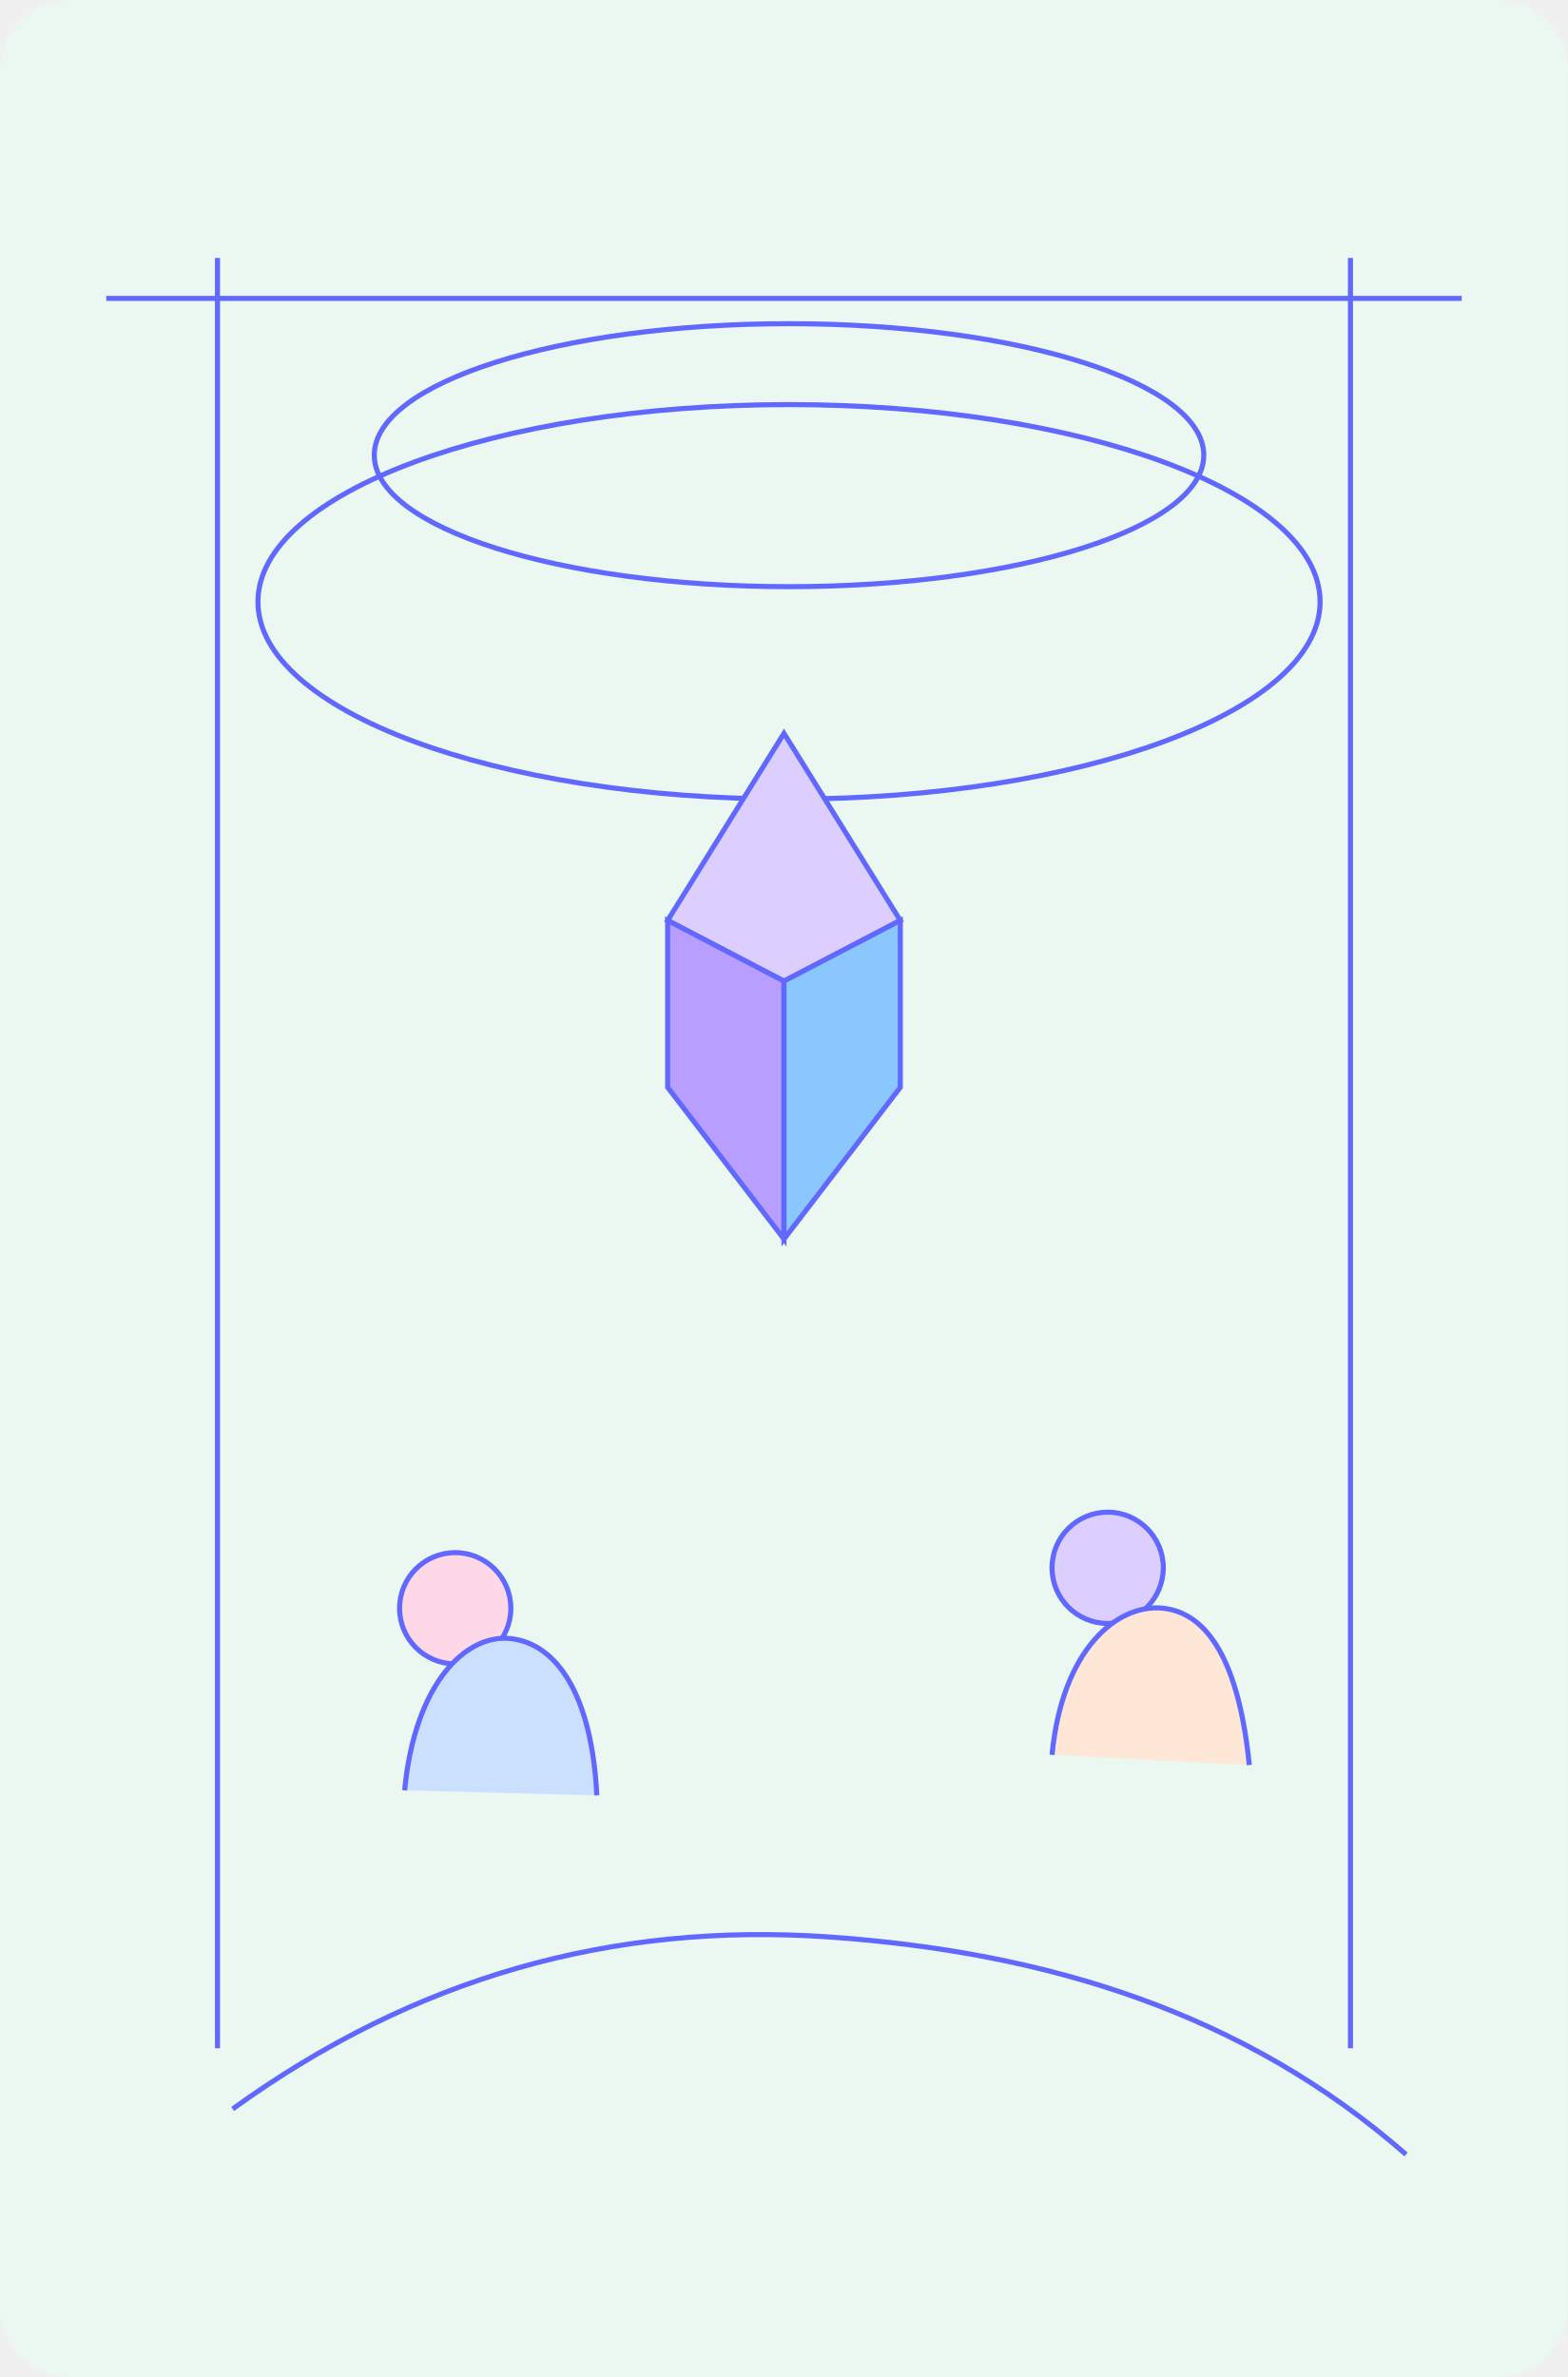
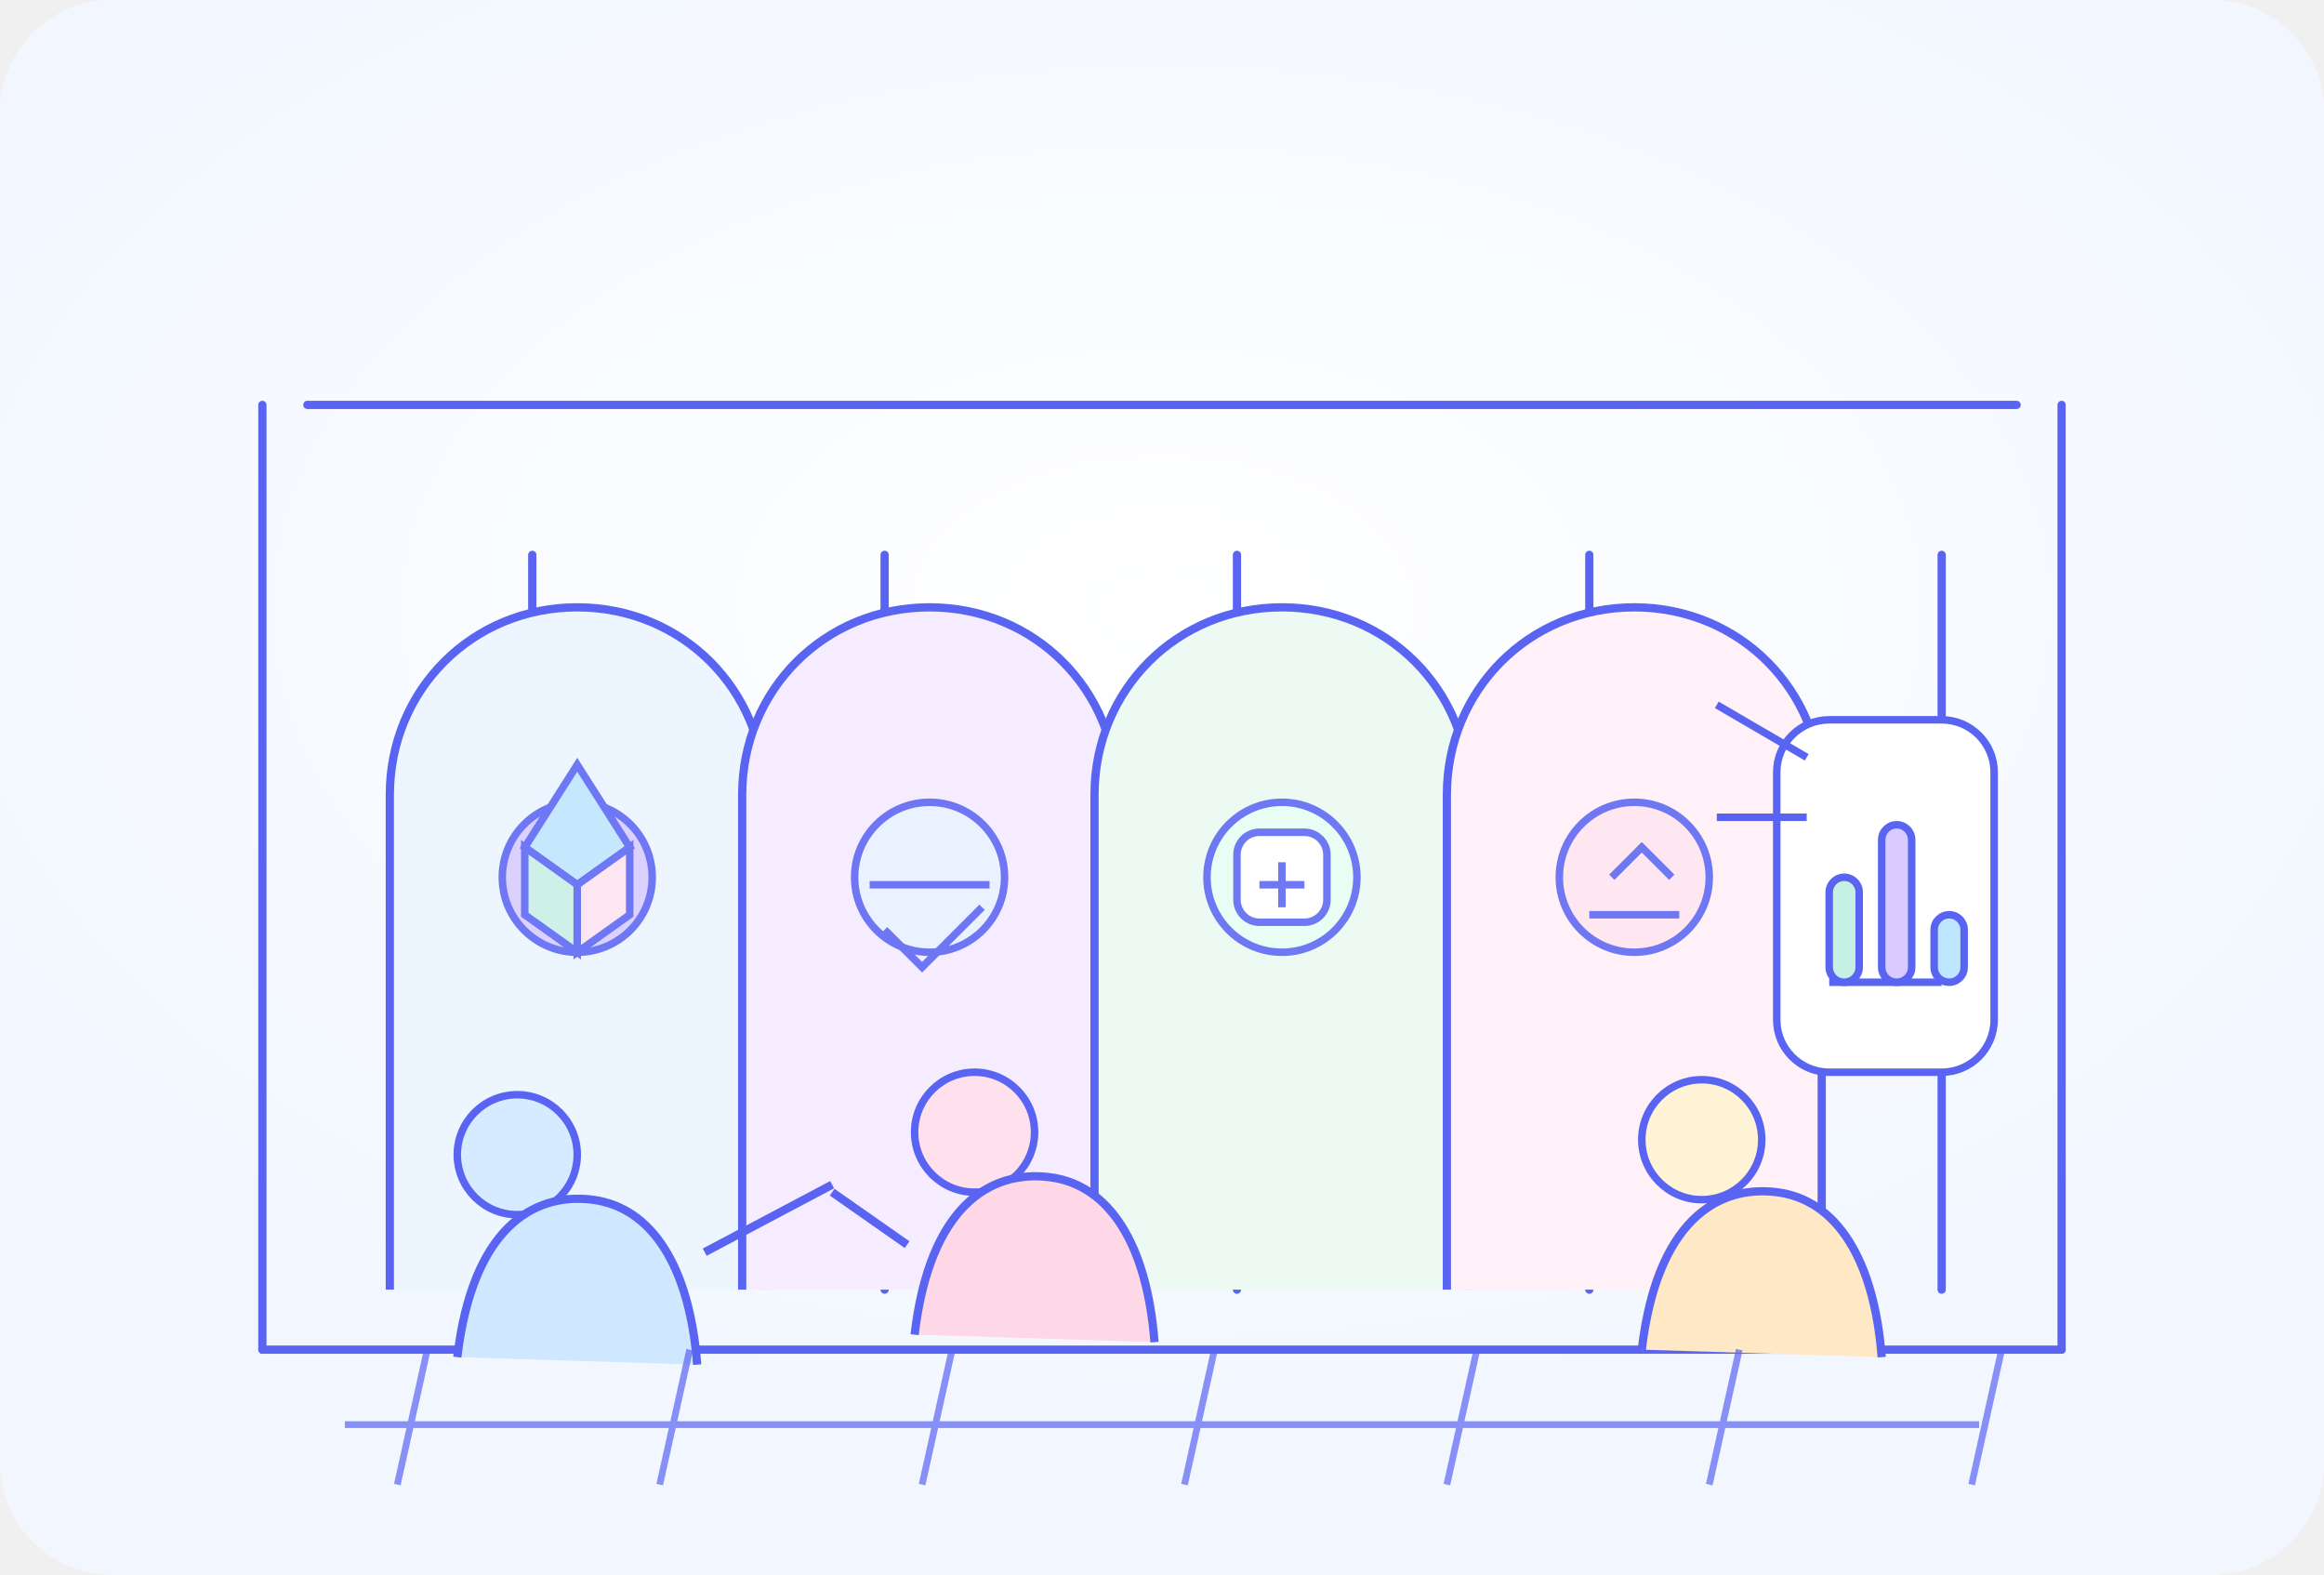
- <svg xmlns="http://www.w3.org/2000/svg" width="620" height="940" viewBox="0 0 620 940" fill="none">
-   <rect width="620" height="940" rx="28" fill="#EAF8F1" />
-   <path d="M42 118H578" stroke="#6068FF" stroke-width="2" />
-   <path d="M86 102V810" stroke="#6068FF" stroke-width="2" />
-   <path d="M534 102V810" stroke="#6068FF" stroke-width="2" />
-   <ellipse cx="312" cy="180" rx="164" ry="52" stroke="#6068FF" stroke-width="2" />
-   <ellipse cx="312" cy="238" rx="210" ry="78" stroke="#6068FF" stroke-width="2" />
-   <path d="M310 290L356 364L310 388L264 364L310 290Z" fill="#DCCFFF" stroke="#6068FF" stroke-width="2" />
-   <path d="M264 364L310 388V490L264 430V364Z" fill="#B79EFF" stroke="#6068FF" stroke-width="2" />
-   <path d="M356 364L310 388V490L356 430V364Z" fill="#8BC7FF" stroke="#6068FF" stroke-width="2" />
-   <circle cx="180" cy="636" r="22" fill="#FFD8E8" stroke="#6068FF" stroke-width="2" />
-   <path d="M160 708C164 666 184 646 202 648C220 650 234 670 236 710" fill="#CBE0FF" stroke="#6068FF" stroke-width="2" />
-   <circle cx="438" cy="620" r="22" fill="#DCCFFF" stroke="#6068FF" stroke-width="2" />
-   <path d="M416 694C420 652 442 634 460 636C478 638 490 658 494 698" fill="#FFE7D7" stroke="#6068FF" stroke-width="2" />
-   <path d="M92 834C164 782 242 760 328 766C414 772 492 796 556 852" stroke="#6068FF" stroke-width="2" />
+ <svg xmlns="http://www.w3.org/2000/svg" width="620" height="420" viewBox="0 0 620 420" fill="none">
+   <rect width="620" height="420" rx="30" fill="#FFF8FC" />
+   <rect width="620" height="420" rx="30" fill="url(#hallGlow)" />
+   <g stroke="#5964F2" stroke-width="2.2" stroke-linecap="round" stroke-linejoin="round">
+     <path d="M82 108H538" />
+     <path d="M70 108V360" />
+     <path d="M550 108V360" />
+     <path d="M70 360H550" />
+     <path d="M142 148V344" />
+     <path d="M236 148V344" />
+     <path d="M330 148V344" />
+     <path d="M424 148V344" />
+     <path d="M518 148V344" />
+   </g>
+   <g>
+     <path d="M104 344V212C104 184 126 162 154 162C182 162 204 184 204 212V344" fill="#EDF5FF" stroke="#5964F2" stroke-width="2.2" />
+     <path d="M198 344V212C198 184 220 162 248 162C276 162 298 184 298 212V344" fill="#F5ECFF" stroke="#5964F2" stroke-width="2.2" />
+     <path d="M292 344V212C292 184 314 162 342 162C370 162 392 184 392 212V344" fill="#EDFAF4" stroke="#5964F2" stroke-width="2.2" />
+     <path d="M386 344V212C386 184 408 162 436 162C464 162 486 184 486 212V344" fill="#FFF1F7" stroke="#5964F2" stroke-width="2.2" />
+   </g>
+   <g opacity="0.86">
+     <circle cx="154" cy="234" r="20" fill="#D9CAFF" stroke="#5964F2" stroke-width="2" />
+     <path d="M154 204L168 226L154 236L140 226L154 204Z" fill="#BEE6FF" stroke="#5964F2" stroke-width="2" />
+     <path d="M140 226L154 236V254L140 244V226Z" fill="#C7F0E5" stroke="#5964F2" stroke-width="2" />
+     <path d="M168 226L154 236V254L168 244V226Z" fill="#FFE3F0" stroke="#5964F2" stroke-width="2" />
+     <circle cx="248" cy="234" r="20" fill="#E9F3FF" stroke="#5964F2" stroke-width="2" />
+     <path d="M232 236H264" stroke="#5964F2" stroke-width="2" />
+     <path d="M236 248L246 258L262 242" stroke="#5964F2" stroke-width="2" />
+     <circle cx="342" cy="234" r="20" fill="#E7FFF6" stroke="#5964F2" stroke-width="2" />
+     <rect x="330" y="222" width="24" height="24" rx="6" fill="#FFFFFF" stroke="#5964F2" stroke-width="2" />
+     <path d="M336 236H348" stroke="#5964F2" stroke-width="2" />
+     <path d="M342 230V242" stroke="#5964F2" stroke-width="2" />
+     <circle cx="436" cy="234" r="20" fill="#FFE5F1" stroke="#5964F2" stroke-width="2" />
+     <path d="M424 244H448" stroke="#5964F2" stroke-width="2" />
+     <path d="M430 234L438 226L446 234" stroke="#5964F2" stroke-width="2" />
+   </g>
+   <g>
+     <rect x="474" y="192" width="58" height="94" rx="14" fill="#FFFFFF" stroke="#5964F2" stroke-width="2" />
+     <path d="M488 262H518" stroke="#5964F2" stroke-width="2" />
+     <rect x="488" y="234" width="8" height="28" rx="4" fill="#C7F0E5" stroke="#5964F2" stroke-width="2" />
+     <rect x="502" y="220" width="8" height="42" rx="4" fill="#D9CAFF" stroke="#5964F2" stroke-width="2" />
+     <rect x="516" y="244" width="8" height="18" rx="4" fill="#BEE6FF" stroke="#5964F2" stroke-width="2" />
+     <path d="M482 202L458 188" stroke="#5964F2" stroke-width="2" />
+     <path d="M482 218L458 218" stroke="#5964F2" stroke-width="2" />
+   </g>
+   <g>
+     <circle cx="138" cy="308" r="16" fill="#D6EBFF" stroke="#5964F2" stroke-width="2" />
+     <path d="M122 362C126 328 142 318 158 320C174 322 184 338 186 364" fill="#CFE8FF" stroke="#5964F2" stroke-width="2.2" />
+     <path d="M188 334L222 316" stroke="#5964F2" stroke-width="2.2" />
+     <circle cx="260" cy="302" r="16" fill="#FFE1ED" stroke="#5964F2" stroke-width="2" />
+     <path d="M244 356C248 322 264 312 280 314C296 316 306 332 308 358" fill="#FFD8E8" stroke="#5964F2" stroke-width="2.2" />
+     <path d="M242 332L222 318" stroke="#5964F2" stroke-width="2.2" />
+     <circle cx="454" cy="304" r="16" fill="#FFF3D5" stroke="#5964F2" stroke-width="2" />
+     <path d="M438 360C442 326 458 316 474 318C490 320 500 336 502 362" fill="#FFE8C6" stroke="#5964F2" stroke-width="2.2" />
+   </g>
+   <g opacity="0.7" stroke="#5964F2" stroke-width="1.8">
+     <path d="M92 380H528" />
+     <path d="M106 396L114 360" />
+     <path d="M176 396L184 360" />
+     <path d="M246 396L254 360" />
+     <path d="M316 396L324 360" />
+     <path d="M386 396L394 360" />
+     <path d="M456 396L464 360" />
+     <path d="M526 396L534 360" />
+   </g>
+   <defs>
+     <radialGradient id="hallGlow" cx="0" cy="0" r="1" gradientUnits="userSpaceOnUse" gradientTransform="translate(310 162) rotate(90) scale(220 360)">
+       <stop stop-color="#FFFFFF" />
+       <stop offset="1" stop-color="#F2F7FF" />
+     </radialGradient>
+   </defs>
</svg>
